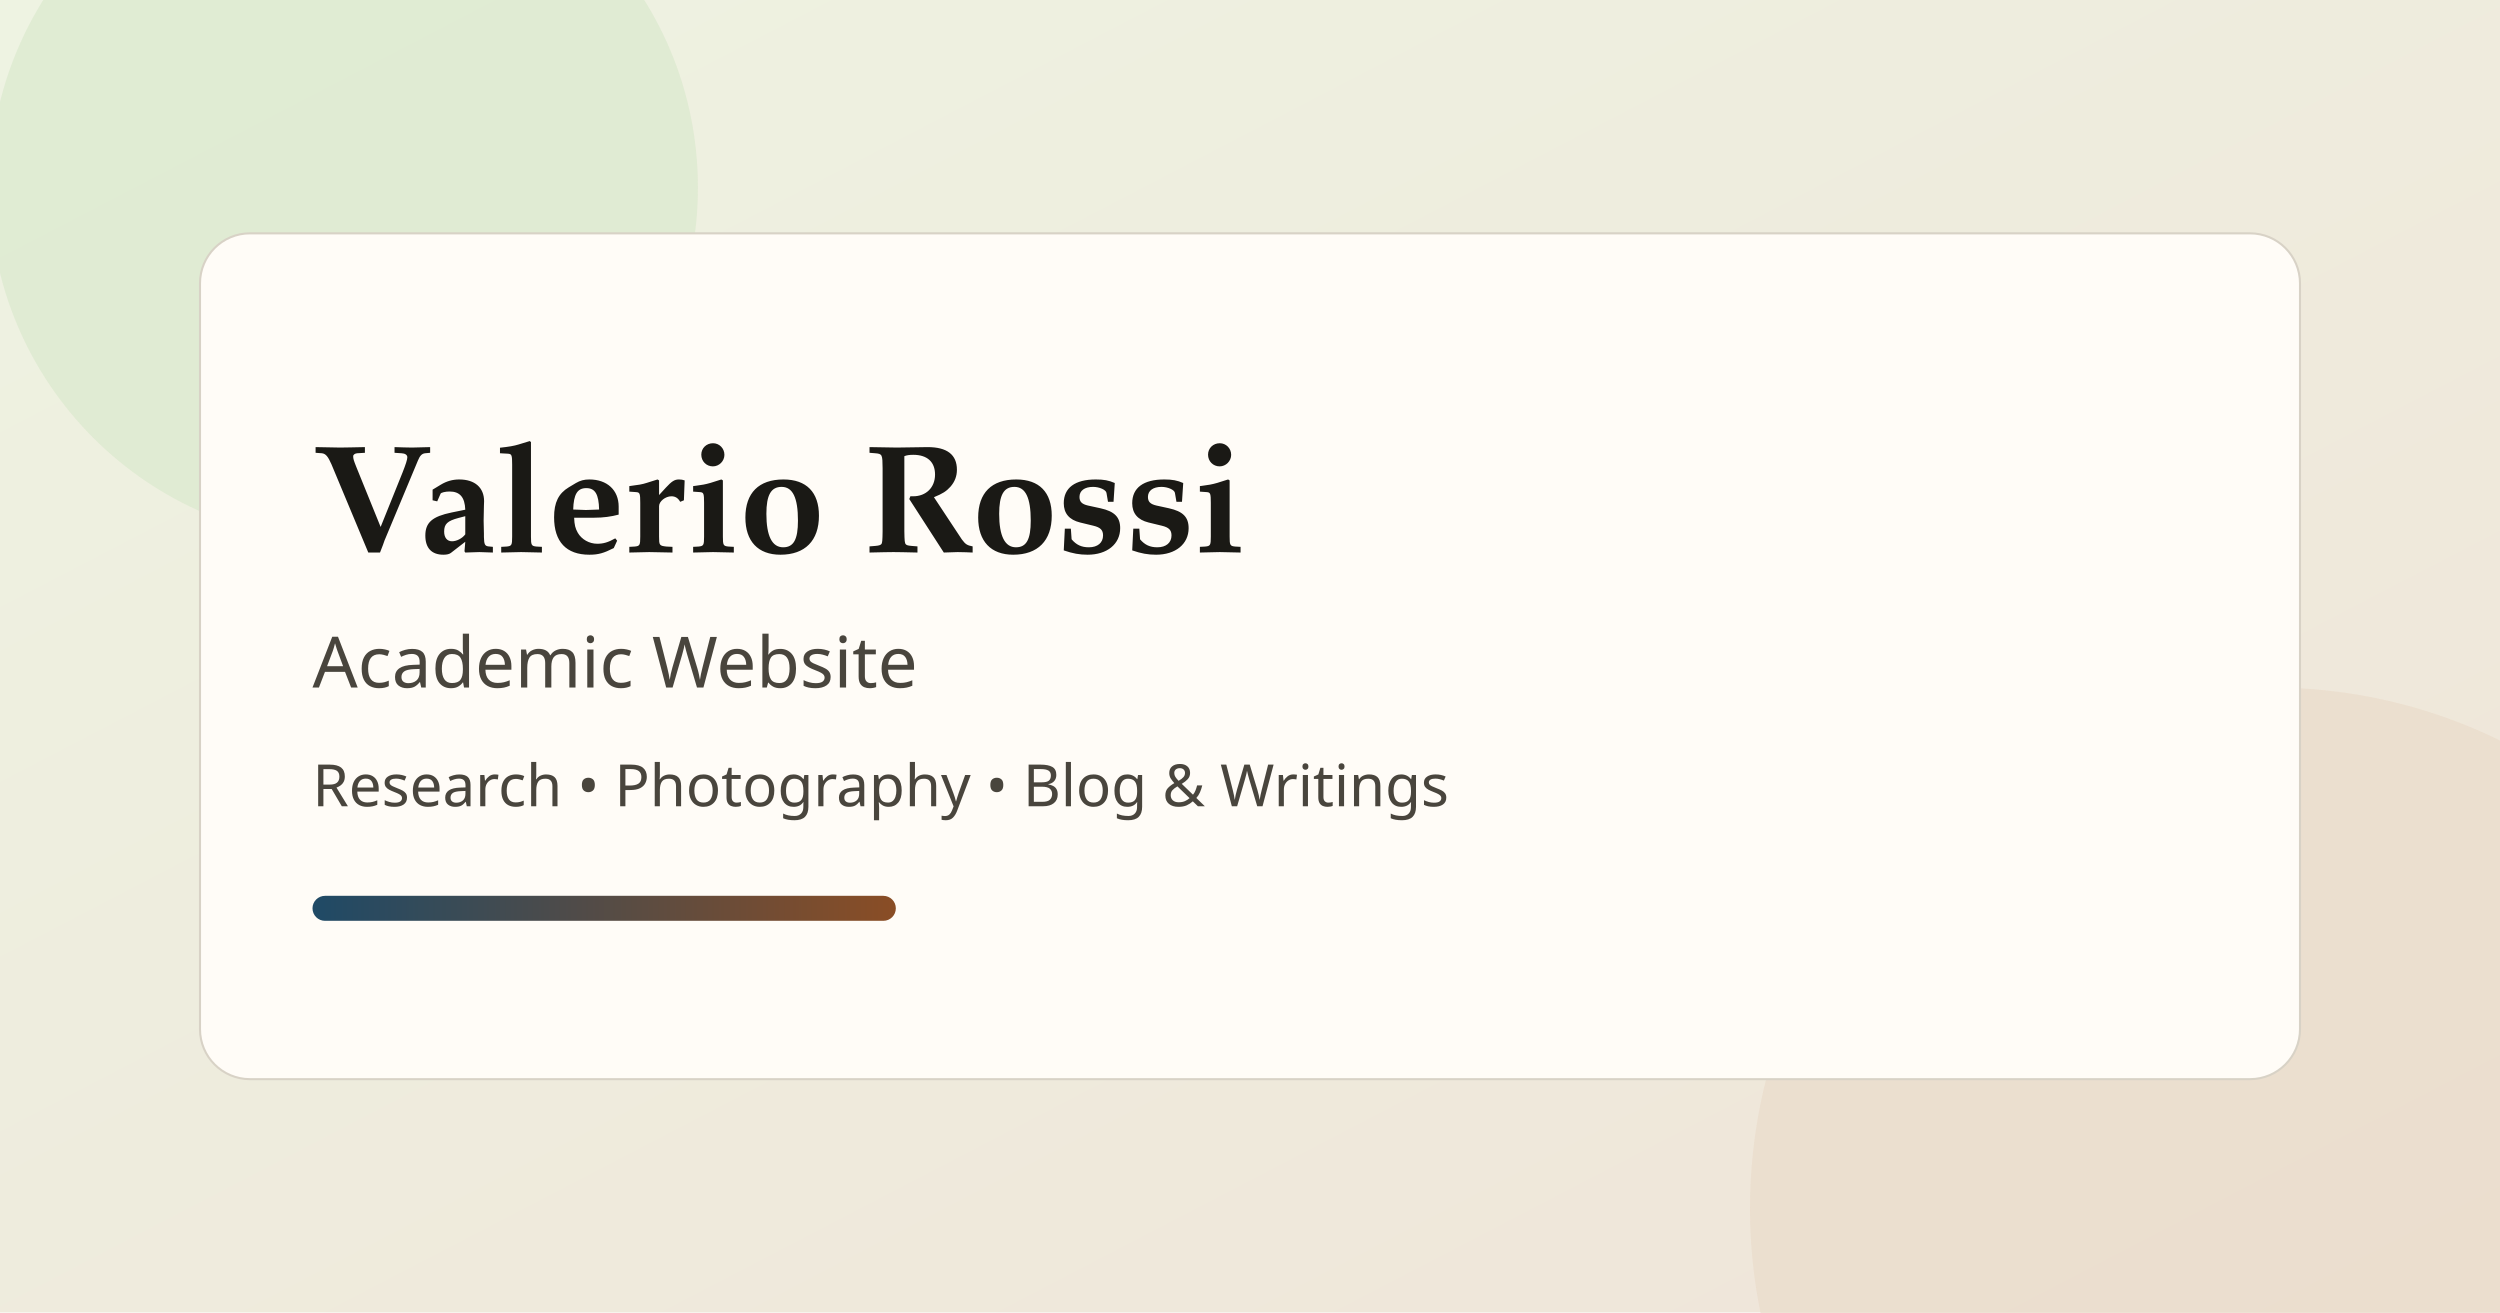
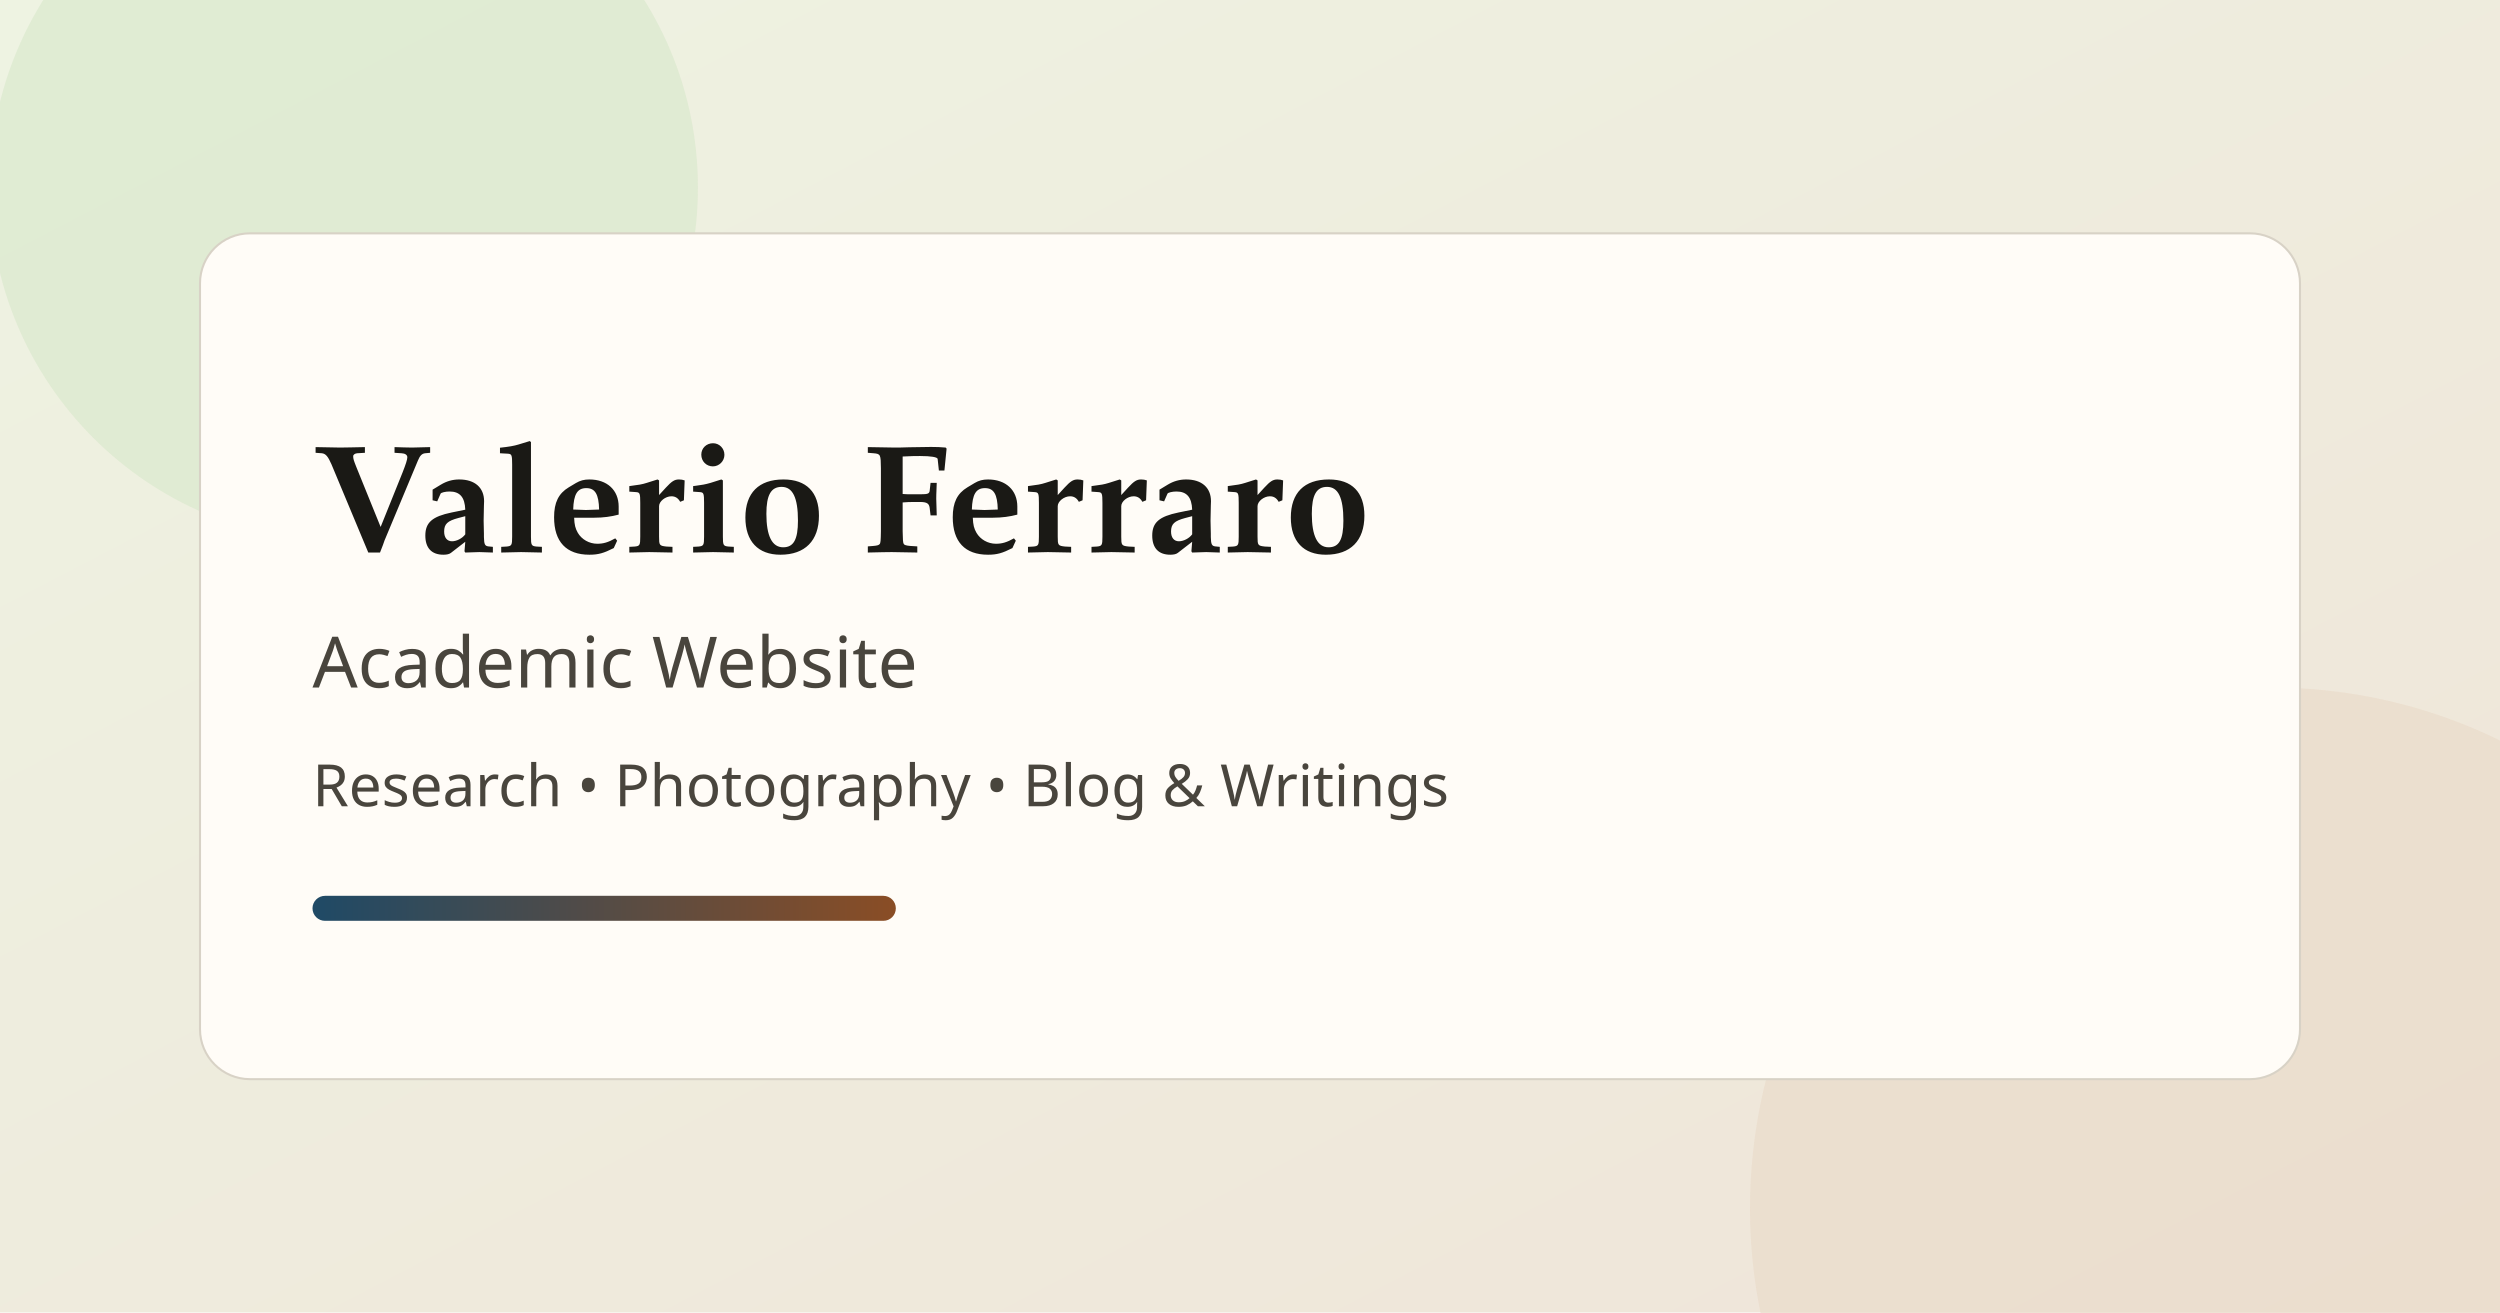
<svg xmlns="http://www.w3.org/2000/svg" viewBox="0 0 1200 630">
  <defs>
    <linearGradient id="g1" x1="0" y1="0" x2="1" y2="1">
      <stop offset="0%" stop-color="#eef3e2" />
      <stop offset="100%" stop-color="#efe4d8" />
    </linearGradient>
    <linearGradient id="g2" x1="0" y1="0" x2="1" y2="0">
      <stop offset="0%" stop-color="#1f4a66" />
      <stop offset="100%" stop-color="#8a4d25" />
    </linearGradient>
  </defs>
  <rect width="1200" height="630" fill="url(#g1)" />
  <circle cx="165" cy="90" r="170" fill="#d7e7ca" opacity="0.6" />
  <circle cx="1090" cy="580" r="250" fill="#eadbca" opacity="0.7" />
  <rect x="96" y="112" width="1008" height="406" rx="24" fill="#fffcf7" stroke="#d8d2c6" />
  <text x="150" y="265" fill="#1a1915" font-size="74" font-family="Palatino Linotype, Palatino, serif" font-weight="700">
-     Valerio Rossi
+     Valerio Ferraro
  </text>
  <text x="150" y="330" fill="#49453d" font-size="34" font-family="Avenir Next, Trebuchet MS, sans-serif">
    Academic Website
  </text>
  <text x="150" y="387" fill="#49453d" font-size="28" font-family="Avenir Next, Trebuchet MS, sans-serif">
    Research • Photography • Blog &amp; Writings
  </text>
  <rect x="150" y="430" width="280" height="12" rx="6" fill="url(#g2)" />
</svg>
